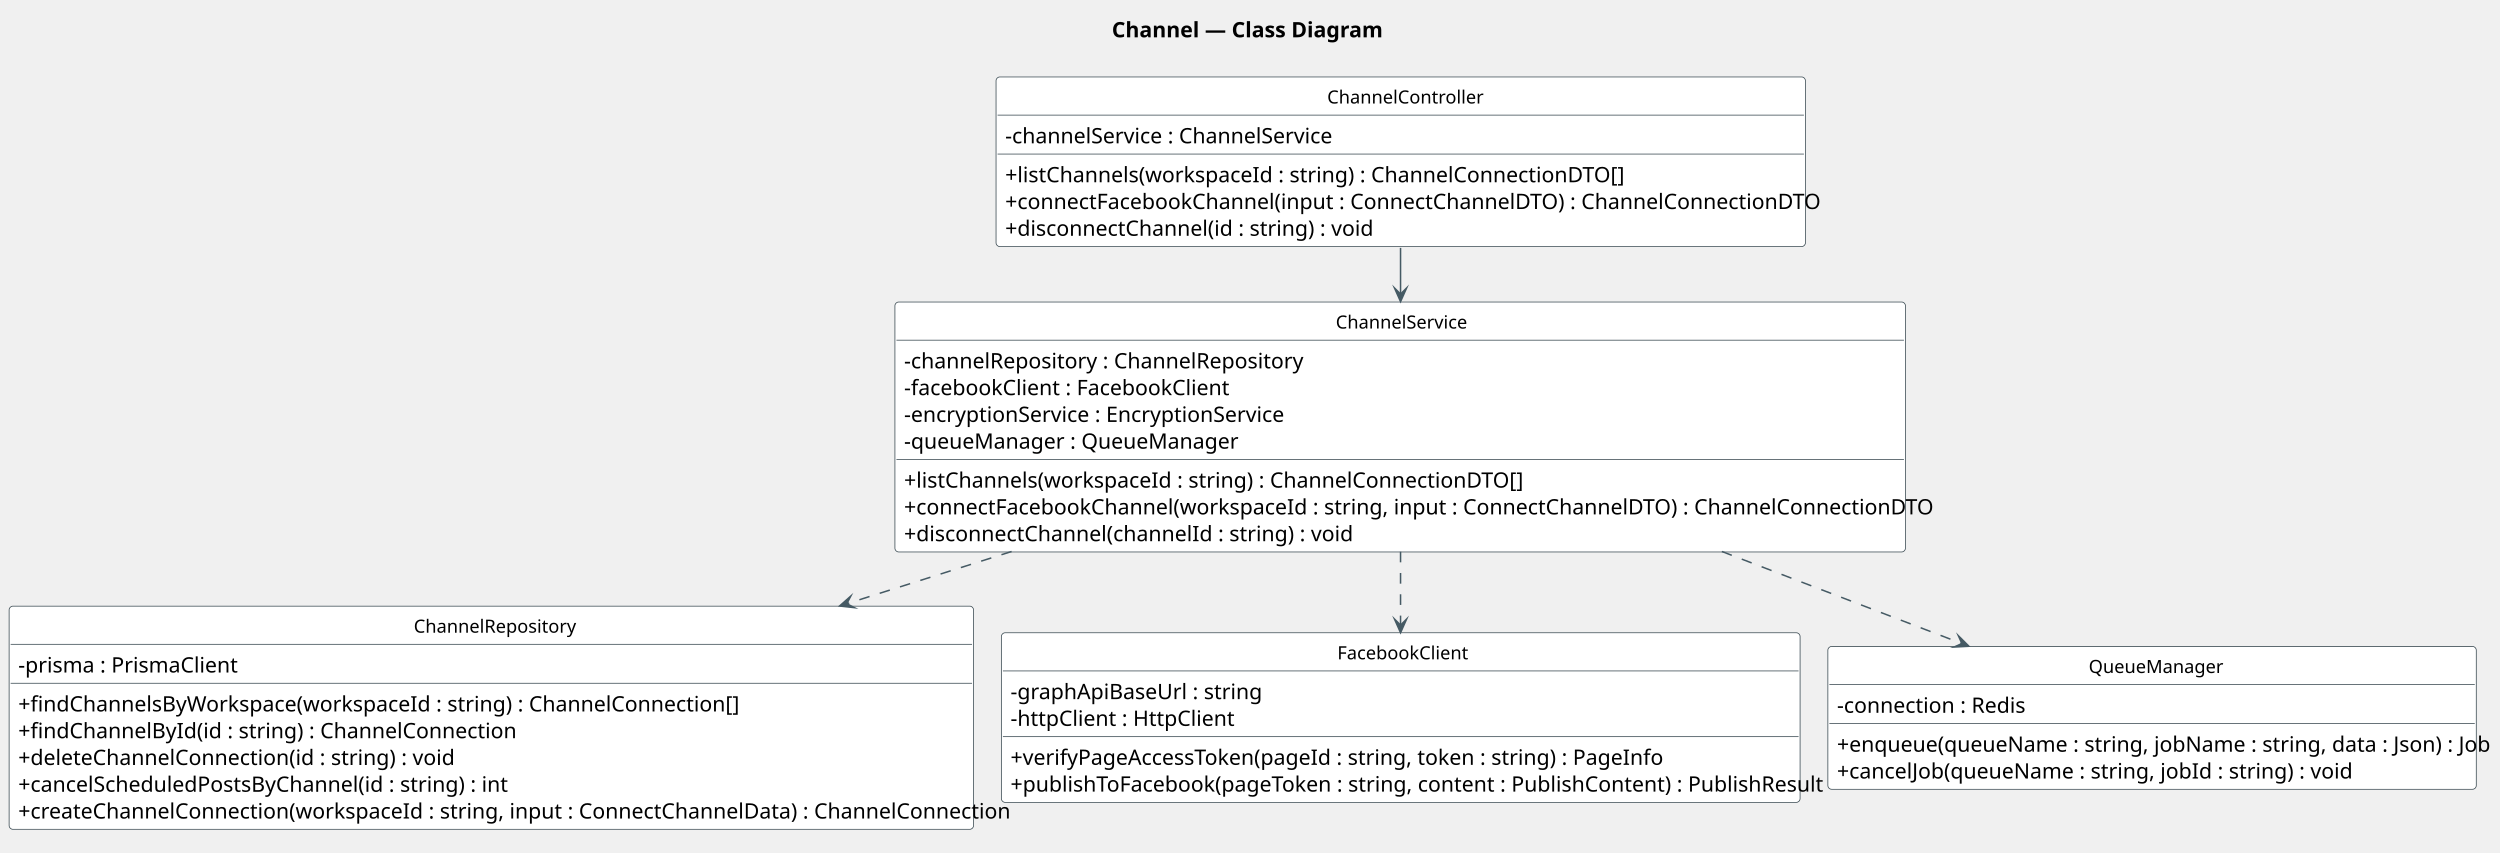
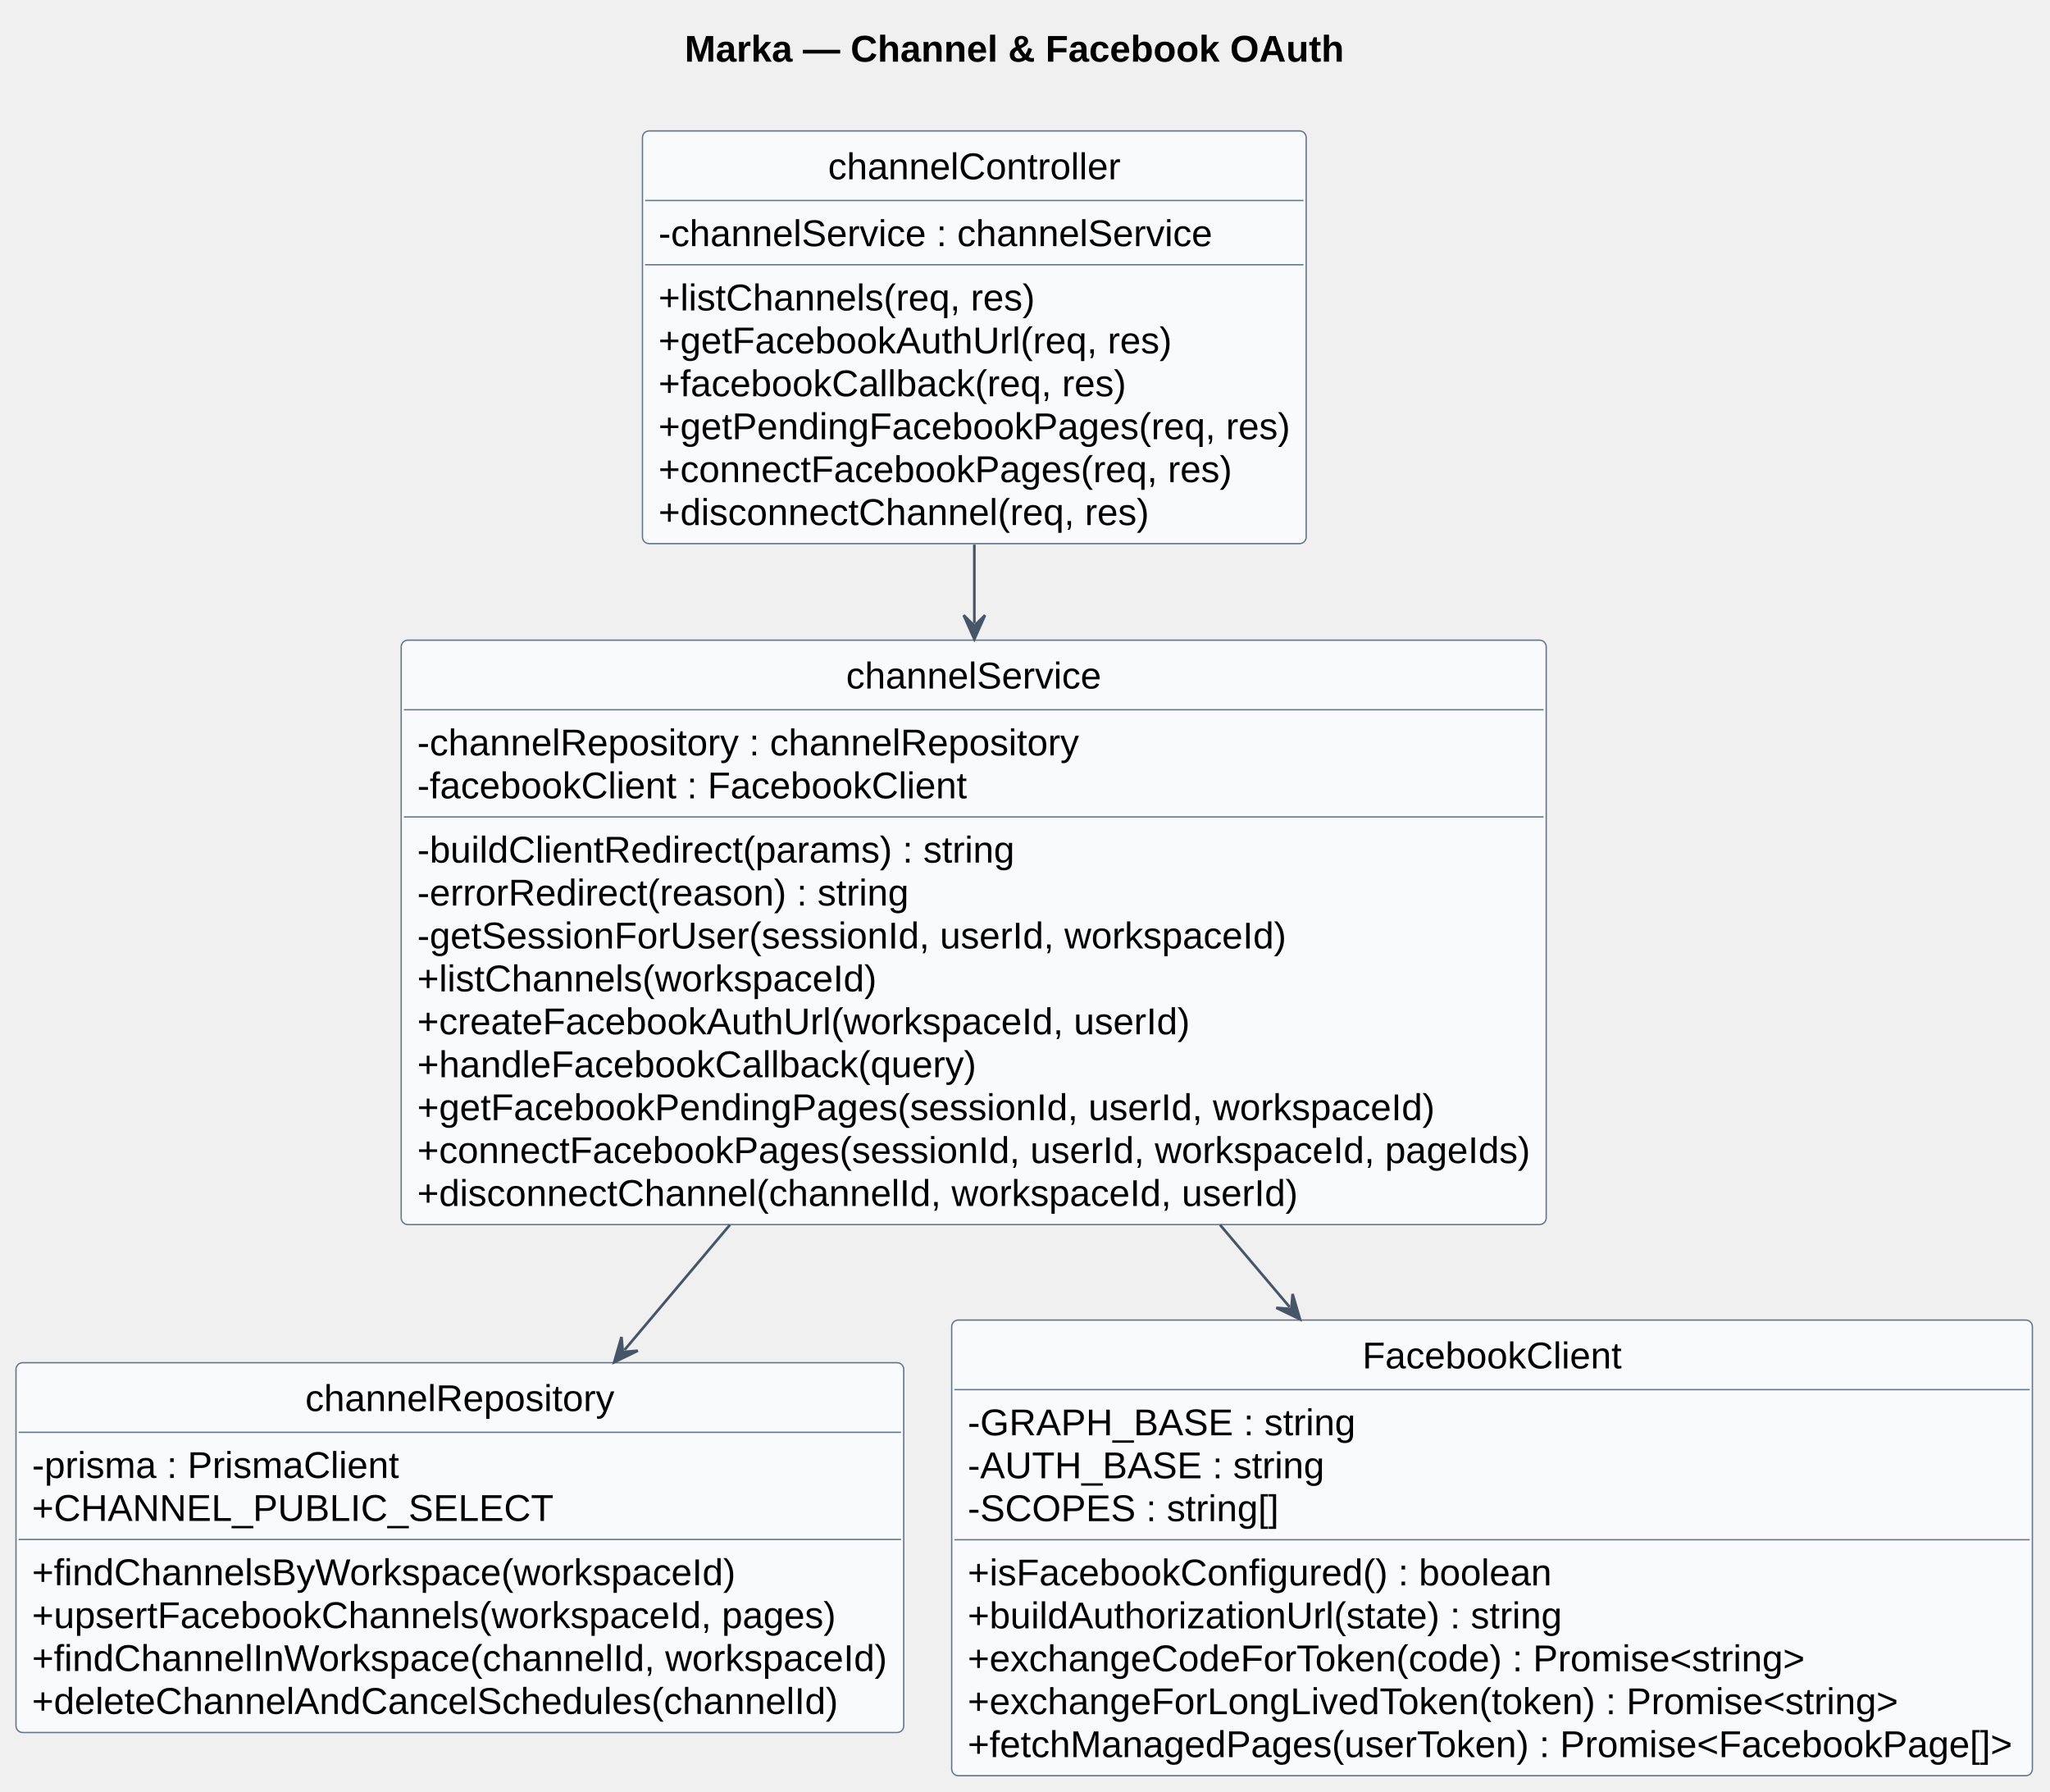
- <svg xmlns="http://www.w3.org/2000/svg" version="1.1" data-diagram-type="CLASS" style="width:2055px;height:701px;background:#FFFFFF;" width="2055px" height="701.25px" viewBox="0 0 2055 701" zoomAndPan="magnify" preserveAspectRatio="none" contentStyleType="text/css">
+ <svg xmlns="http://www.w3.org/2000/svg" contentStyleType="text/css" data-diagram-type="CLASS" height="672px" preserveAspectRatio="none" style="width:769px;height:672px;background:#FFFFFF;" version="1.1" viewBox="0 0 769 672" width="769px" zoomAndPan="magnify">
  <defs />
-   <g font-family="sans-serif" lengthAdjust="spacing">
-     <g class="title" data-source-line="13">
-       <text x="913.929" y="30.667" fill="#000" font-size="17.5" textLength="218.391" font-weight="700">Channel — Class Diagram</text>
+   <g>
+     <g class="title" data-source-line="4">
+       <text fill="#000000" font-family="Arial" font-size="14" font-weight="bold" lengthAdjust="spacing" textLength="247.372" x="256.814" y="23.132">Marka — Channel &amp; Facebook OAuth</text>
    </g>
-     <g class="entity" data-qualified-name="ChannelController" id="ent0001" data-source-line="15">
-       <rect x="818.75" y="63.262" width="665.303" height="139.414" fill="#FFF" style="stroke:#37474F;stroke-width:0.625;" rx="3.125" ry="3.125" />
-       <text x="1090.951" y="85.083" fill="#000" font-size="15" textLength="120.901">ChannelController</text>
-       <line x1="820" y1="94.629" x2="1482.803" y2="94.629" style="stroke:#37474F;stroke-width:0.625;" />
-       <text x="826.25" y="117.795" fill="#000" font-size="17.5" textLength="263.611">-channelService : ChannelService</text>
-       <line x1="820" y1="126.641" x2="1482.803" y2="126.641" style="stroke:#37474F;stroke-width:0.625;" />
-       <text x="826.25" y="149.807" fill="#000" font-size="17.5" textLength="487.795">+listChannels(workspaceId : string) : ChannelConnectionDTO[]</text>
-       <text x="826.25" y="171.819" fill="#000" font-size="17.5" textLength="650.303">+connectFacebookChannel(input : ConnectChannelDTO) : ChannelConnectionDTO</text>
-       <text x="826.25" y="193.831" fill="#000" font-size="17.5" textLength="288.417">+disconnectChannel(id : string) : void</text>
+     <g class="entity" data-entity="channelController" data-source-line="18" data-uid="ent0002" id="entity_channelController">
+       <rect fill="#F8FAFC" height="154.789" rx="2.5" ry="2.5" style="stroke:#64748B;stroke-width:0.5;" width="248.981" x="241" y="49.099" />
+       <text fill="#000000" font-family="Arial" font-size="14" lengthAdjust="spacing" textLength="109.731" x="310.625" y="67.231">channelController</text>
+       <line style="stroke:#64748B;stroke-width:0.5;" x1="242" x2="488.981" y1="75.197" y2="75.197" />
+       <text fill="#000000" font-family="Arial" font-size="14" lengthAdjust="spacing" textLength="207.778" x="247" y="92.329">-channelService : channelService</text>
+       <line style="stroke:#64748B;stroke-width:0.5;" x1="242" x2="488.981" y1="99.296" y2="99.296" />
+       <text fill="#000000" font-family="Arial" font-size="14" lengthAdjust="spacing" textLength="141.224" x="247" y="116.428">+listChannels(req, res)</text>
+       <text fill="#000000" font-family="Arial" font-size="14" lengthAdjust="spacing" textLength="192.589" x="247" y="132.526">+getFacebookAuthUrl(req, res)</text>
+       <text fill="#000000" font-family="Arial" font-size="14" lengthAdjust="spacing" textLength="175.472" x="247" y="148.625">+facebookCallback(req, res)</text>
+       <text fill="#000000" font-family="Arial" font-size="14" lengthAdjust="spacing" textLength="236.981" x="247" y="164.724">+getPendingFacebookPages(req, res)</text>
+       <text fill="#000000" font-family="Arial" font-size="14" lengthAdjust="spacing" textLength="215.175" x="247" y="180.822">+connectFacebookPages(req, res)</text>
+       <text fill="#000000" font-family="Arial" font-size="14" lengthAdjust="spacing" textLength="184.044" x="247" y="196.921">+disconnectChannel(req, res)</text>
    </g>
-     <g class="entity" data-qualified-name="ChannelService" id="ent0002" data-source-line="21">
-       <rect x="735.625" y="248.262" width="830.647" height="205.449" fill="#FFF" style="stroke:#37474F;stroke-width:0.625;" rx="3.125" ry="3.125" />
-       <text x="1098.002" y="270.083" fill="#000" font-size="15" textLength="105.894">ChannelService</text>
-       <line x1="736.875" y1="279.629" x2="1565.022" y2="279.629" style="stroke:#37474F;stroke-width:0.625;" />
-       <text x="743.125" y="302.795" fill="#000" font-size="17.5" textLength="314.197">-channelRepository : ChannelRepository</text>
-       <text x="743.125" y="324.807" fill="#000" font-size="17.5" textLength="257.775">-facebookClient : FacebookClient</text>
-       <text x="743.125" y="346.819" fill="#000" font-size="17.5" textLength="300.542">-encryptionService : EncryptionService</text>
-       <text x="743.125" y="368.831" fill="#000" font-size="17.5" textLength="259.757">-queueManager : QueueManager</text>
-       <line x1="736.875" y1="377.676" x2="1565.022" y2="377.676" style="stroke:#37474F;stroke-width:0.625;" />
-       <text x="743.125" y="400.842" fill="#000" font-size="17.5" textLength="487.795">+listChannels(workspaceId : string) : ChannelConnectionDTO[]</text>
-       <text x="743.125" y="422.854" fill="#000" font-size="17.5" textLength="815.647">+connectFacebookChannel(workspaceId : string, input : ConnectChannelDTO) : ChannelConnectionDTO</text>
-       <text x="743.125" y="444.866" fill="#000" font-size="17.5" textLength="350.692">+disconnectChannel(channelId : string) : void</text>
+     <g class="entity" data-entity="channelService" data-source-line="28" data-uid="ent0003" id="entity_channelService">
+       <rect fill="#F8FAFC" height="219.184" rx="2.5" ry="2.5" style="stroke:#64748B;stroke-width:0.5;" width="429.519" x="150.5" y="240.099" />
+       <text fill="#000000" font-family="Arial" font-size="14" lengthAdjust="spacing" textLength="95.724" x="317.397" y="258.231">channelService</text>
+       <line style="stroke:#64748B;stroke-width:0.5;" x1="151.5" x2="579.019" y1="266.197" y2="266.197" />
+       <text fill="#000000" font-family="Arial" font-size="14" lengthAdjust="spacing" textLength="248.247" x="156.5" y="283.329">-channelRepository : channelRepository</text>
+       <text fill="#000000" font-family="Arial" font-size="14" lengthAdjust="spacing" textLength="206.22" x="156.5" y="299.428">-facebookClient : FacebookClient</text>
+       <line style="stroke:#64748B;stroke-width:0.5;" x1="151.5" x2="579.019" y1="306.394" y2="306.394" />
+       <text fill="#000000" font-family="Arial" font-size="14" lengthAdjust="spacing" textLength="224.075" x="156.5" y="323.526">-buildClientRedirect(params) : string</text>
+       <text fill="#000000" font-family="Arial" font-size="14" lengthAdjust="spacing" textLength="184.386" x="156.5" y="339.625">-errorRedirect(reason) : string</text>
+       <text fill="#000000" font-family="Arial" font-size="14" lengthAdjust="spacing" textLength="326.019" x="156.5" y="355.724">-getSessionForUser(sessionId, userId, workspaceId)</text>
+       <text fill="#000000" font-family="Arial" font-size="14" lengthAdjust="spacing" textLength="172.355" x="156.5" y="371.822">+listChannels(workspaceId)</text>
+       <text fill="#000000" font-family="Arial" font-size="14" lengthAdjust="spacing" textLength="289.857" x="156.5" y="387.921">+createFacebookAuthUrl(workspaceId, userId)</text>
+       <text fill="#000000" font-family="Arial" font-size="14" lengthAdjust="spacing" textLength="209.733" x="156.5" y="404.019">+handleFacebookCallback(query)</text>
+       <text fill="#000000" font-family="Arial" font-size="14" lengthAdjust="spacing" textLength="381.726" x="156.5" y="420.118">+getFacebookPendingPages(sessionId, userId, workspaceId)</text>
+       <text fill="#000000" font-family="Arial" font-size="14" lengthAdjust="spacing" textLength="417.519" x="156.5" y="436.217">+connectFacebookPages(sessionId, userId, workspaceId, pageIds)</text>
+       <text fill="#000000" font-family="Arial" font-size="14" lengthAdjust="spacing" textLength="330.36" x="156.5" y="452.315">+disconnectChannel(channelId, workspaceId, userId)</text>
    </g>
-     <g class="entity" data-qualified-name="ChannelRepository" id="ent0003" data-source-line="30">
-       <rect x="7.5" y="498.262" width="792.759" height="183.438" fill="#FFF" style="stroke:#37474F;stroke-width:0.625;" rx="3.125" ry="3.125" />
-       <text x="340.093" y="520.083" fill="#000" font-size="15" textLength="127.573">ChannelRepository</text>
-       <line x1="8.75" y1="529.629" x2="799.009" y2="529.629" style="stroke:#37474F;stroke-width:0.625;" />
-       <text x="15" y="552.795" fill="#000" font-size="17.5" textLength="172.112">-prisma : PrismaClient</text>
-       <line x1="8.75" y1="561.641" x2="799.009" y2="561.641" style="stroke:#37474F;stroke-width:0.625;" />
-       <text x="15" y="584.807" fill="#000" font-size="17.5" textLength="565.631">+findChannelsByWorkspace(workspaceId : string) : ChannelConnection[]</text>
-       <text x="15" y="606.819" fill="#000" font-size="17.5" textLength="389.606">+findChannelById(id : string) : ChannelConnection</text>
-       <text x="15" y="628.831" fill="#000" font-size="17.5" textLength="340.968">+deleteChannelConnection(id : string) : void</text>
-       <text x="15" y="650.842" fill="#000" font-size="17.5" textLength="388.615">+cancelScheduledPostsByChannel(id : string) : int</text>
-       <text x="15" y="672.854" fill="#000" font-size="17.5" textLength="777.759">+createChannelConnection(workspaceId : string, input : ConnectChannelData) : ChannelConnection</text>
+     <g class="entity" data-entity="channelRepository" data-source-line="42" data-uid="ent0004" id="entity_channelRepository">
+       <rect fill="#F8FAFC" height="138.69" rx="2.5" ry="2.5" style="stroke:#64748B;stroke-width:0.5;" width="333.009" x="6" y="511.099" />
+       <text fill="#000000" font-family="Arial" font-size="14" lengthAdjust="spacing" textLength="115.958" x="114.525" y="529.231">channelRepository</text>
+       <line style="stroke:#64748B;stroke-width:0.5;" x1="7" x2="338.009" y1="537.197" y2="537.197" />
+       <text fill="#000000" font-family="Arial" font-size="14" lengthAdjust="spacing" textLength="137.69" x="12" y="554.329">-prisma : PrismaClient</text>
+       <text fill="#000000" font-family="Arial" font-size="14" lengthAdjust="spacing" textLength="195.685" x="12" y="570.428">+CHANNEL_PUBLIC_SELECT</text>
+       <line style="stroke:#64748B;stroke-width:0.5;" x1="7" x2="338.009" y1="577.394" y2="577.394" />
+       <text fill="#000000" font-family="Arial" font-size="14" lengthAdjust="spacing" textLength="264.175" x="12" y="594.526">+findChannelsByWorkspace(workspaceId)</text>
+       <text fill="#000000" font-family="Arial" font-size="14" lengthAdjust="spacing" textLength="301.56" x="12" y="610.625">+upsertFacebookChannels(workspaceId, pages)</text>
+       <text fill="#000000" font-family="Arial" font-size="14" lengthAdjust="spacing" textLength="321.009" x="12" y="626.724">+findChannelInWorkspace(channelId, workspaceId)</text>
+       <text fill="#000000" font-family="Arial" font-size="14" lengthAdjust="spacing" textLength="302.381" x="12" y="642.822">+deleteChannelAndCancelSchedules(channelId)</text>
    </g>
-     <g class="entity" data-qualified-name="FacebookClient" id="ent0004" data-source-line="39">
-       <rect x="823.125" y="520.137" width="656.544" height="139.414" fill="#FFF" style="stroke:#37474F;stroke-width:0.625;" rx="3.125" ry="3.125" />
-       <text x="1099.285" y="541.958" fill="#000" font-size="15" textLength="104.224">FacebookClient</text>
-       <line x1="824.375" y1="551.504" x2="1478.419" y2="551.504" style="stroke:#37474F;stroke-width:0.625;" />
-       <text x="830.625" y="574.67" fill="#000" font-size="17.5" textLength="195.499">-graphApiBaseUrl : string</text>
-       <text x="830.625" y="596.682" fill="#000" font-size="17.5" textLength="171.18">-httpClient : HttpClient</text>
-       <line x1="824.375" y1="605.527" x2="1478.419" y2="605.527" style="stroke:#37474F;stroke-width:0.625;" />
-       <text x="830.625" y="628.694" fill="#000" font-size="17.5" textLength="515.062">+verifyPageAccessToken(pageId : string, token : string) : PageInfo</text>
-       <text x="830.625" y="650.706" fill="#000" font-size="17.5" textLength="641.544">+publishToFacebook(pageToken : string, content : PublishContent) : PublishResult</text>
+     <g class="entity" data-entity="facebookClient" data-source-line="51" data-uid="ent0005" id="entity_facebookClient">
+       <rect fill="#F8FAFC" height="170.888" rx="2.5" ry="2.5" style="stroke:#64748B;stroke-width:0.5;" width="405.394" x="357" y="495.099" />
+       <text fill="#000000" font-family="Arial" font-size="14" lengthAdjust="spacing" textLength="97.275" x="511.06" y="513.231">FacebookClient</text>
+       <line style="stroke:#64748B;stroke-width:0.5;" x1="358" x2="761.394" y1="521.197" y2="521.197" />
+       <text fill="#000000" font-family="Arial" font-size="14" lengthAdjust="spacing" textLength="145.489" x="363" y="538.329">-GRAPH_BASE : string</text>
+       <text fill="#000000" font-family="Arial" font-size="14" lengthAdjust="spacing" textLength="133.814" x="363" y="554.428">-AUTH_BASE : string</text>
+       <text fill="#000000" font-family="Arial" font-size="14" lengthAdjust="spacing" textLength="116.696" x="363" y="570.526">-SCOPES : string[]</text>
+       <line style="stroke:#64748B;stroke-width:0.5;" x1="358" x2="761.394" y1="577.493" y2="577.493" />
+       <text fill="#000000" font-family="Arial" font-size="14" lengthAdjust="spacing" textLength="219.078" x="363" y="594.625">+isFacebookConfigured() : boolean</text>
+       <text fill="#000000" font-family="Arial" font-size="14" lengthAdjust="spacing" textLength="222.934" x="363" y="610.724">+buildAuthorizationUrl(state) : string</text>
+       <text fill="#000000" font-family="Arial" font-size="14" lengthAdjust="spacing" textLength="315.554" x="363" y="626.822">+exchangeCodeForToken(code) : Promise&lt;string&gt;</text>
+       <text fill="#000000" font-family="Arial" font-size="14" lengthAdjust="spacing" textLength="350.588" x="363" y="642.921">+exchangeForLongLivedToken(token) : Promise&lt;string&gt;</text>
+       <text fill="#000000" font-family="Arial" font-size="14" lengthAdjust="spacing" textLength="393.394" x="363" y="659.019">+fetchManagedPages(userToken) : Promise&lt;FacebookPage[]&gt;</text>
    </g>
-     <g class="entity" data-qualified-name="QueueManager" id="ent0005" data-source-line="46">
-       <rect x="1502.5" y="531.387" width="533.002" height="117.402" fill="#FFF" style="stroke:#37474F;stroke-width:0.625;" rx="3.125" ry="3.125" />
-       <text x="1716.882" y="553.208" fill="#000" font-size="15" textLength="104.238">QueueManager</text>
-       <line x1="1503.75" y1="562.754" x2="2034.252" y2="562.754" style="stroke:#37474F;stroke-width:0.625;" />
-       <text x="1510" y="585.92" fill="#000" font-size="17.5" textLength="149.801">-connection : Redis</text>
-       <line x1="1503.75" y1="594.766" x2="2034.252" y2="594.766" style="stroke:#37474F;stroke-width:0.625;" />
-       <text x="1510" y="617.932" fill="#000" font-size="17.5" textLength="518.002">+enqueue(queueName : string, jobName : string, data : Json) : Job</text>
-       <text x="1510" y="639.944" fill="#000" font-size="17.5" textLength="405.14">+cancelJob(queueName : string, jobId : string) : void</text>
+     <g class="link" data-entity-1="channelController" data-entity-2="channelService" data-uid="lnk6" id="link_channelController_channelService">
+       <polygon fill="#475569" points="365.5,239.732,369.5,230.732,365.5,234.732,361.5,230.732,365.5,239.732" style="stroke:#475569;stroke-width:1;" />
+       <path d="M365.5,204.274 C365.5,215.743 365.5,221.75 365.5,233.732" fill="none" style="stroke:#475569;stroke-width:1;" />
    </g>
-     <g class="link" data-entity-1="ent0001" data-entity-2="ent0002" id="lnk6" data-link-type="dependency">
-       <polygon points="1151.25,247.946,1156.25,236.696,1151.25,241.696,1146.25,236.696,1151.25,247.946" fill="#455A64" style="stroke:#455A64;stroke-width:1.25;stroke-linejoin:miter;stroke-miterlimit:10;" />
-       <path d="M1151.25,203.723 C1151.25,217.84 1151.25,226.72 1151.25,241.696" style="stroke:#455A64;stroke-width:1.25;" fill="none" />
+     <g class="link" data-entity-1="channelService" data-entity-2="channelRepository" data-uid="lnk7" id="link_channelService_channelRepository">
+       <polygon fill="#475569" points="230.394,510.906,239.253,506.601,233.616,507.082,233.136,501.446,230.394,510.906" style="stroke:#475569;stroke-width:1;" />
+       <path d="M273.804,459.398 C259.021,476.939 247.953,490.071 234.261,506.318" fill="none" style="stroke:#475569;stroke-width:1;" />
    </g>
-     <g class="link" data-entity-1="ent0002" data-entity-2="ent0003" id="lnk7" data-link-type="dependency">
-       <polygon points="690.128,498.137,702.362,499.505,696.086,496.249,699.342,489.972,690.128,498.137" fill="#455A64" style="stroke:#455A64;stroke-width:1.25;stroke-linejoin:miter;stroke-miterlimit:10;" />
-       <path d="M831.532,453.327 C784.543,468.217 742.347,481.589 696.086,496.249" style="stroke:#455A64;stroke-width:1.25;stroke-dasharray:8.75,8.75;" fill="none" />
-     </g>
-     <g class="link" data-entity-1="ent0002" data-entity-2="ent0004" id="lnk8" data-link-type="dependency">
-       <polygon points="1151.25,520.096,1156.25,508.846,1151.25,513.846,1146.25,508.846,1151.25,520.096" fill="#455A64" style="stroke:#455A64;stroke-width:1.25;stroke-linejoin:miter;stroke-miterlimit:10;" />
-       <path d="M1151.25,453.499 C1151.25,475.976 1151.25,493.035 1151.25,513.846" style="stroke:#455A64;stroke-width:1.25;stroke-dasharray:8.75,8.75;" fill="none" />
-     </g>
-     <g class="link" data-entity-1="ent0002" data-entity-2="ent0005" id="lnk9" data-link-type="dependency">
-       <polygon points="1618.479,531.242,1609.766,522.545,1612.644,529.004,1606.185,531.881,1618.479,531.242" fill="#455A64" style="stroke:#455A64;stroke-width:1.25;stroke-linejoin:miter;stroke-miterlimit:10;" />
-       <path d="M1415.365,453.327 C1484.81,479.967 1551.498,505.548 1612.644,529.004" style="stroke:#455A64;stroke-width:1.25;stroke-dasharray:8.75,8.75;" fill="none" />
+     <g class="link" data-entity-1="channelService" data-entity-2="facebookClient" data-uid="lnk8" id="link_channelService_facebookClient">
+       <polygon fill="#475569" points="487.653,494.789,484.887,485.337,484.421,490.974,478.783,490.508,487.653,494.789" style="stroke:#475569;stroke-width:1;" />
+       <path d="M457.671,459.398 C467.74,471.284 474.001,478.675 483.775,490.212" fill="none" style="stroke:#475569;stroke-width:1;" />
    </g>
  </g>
</svg>
